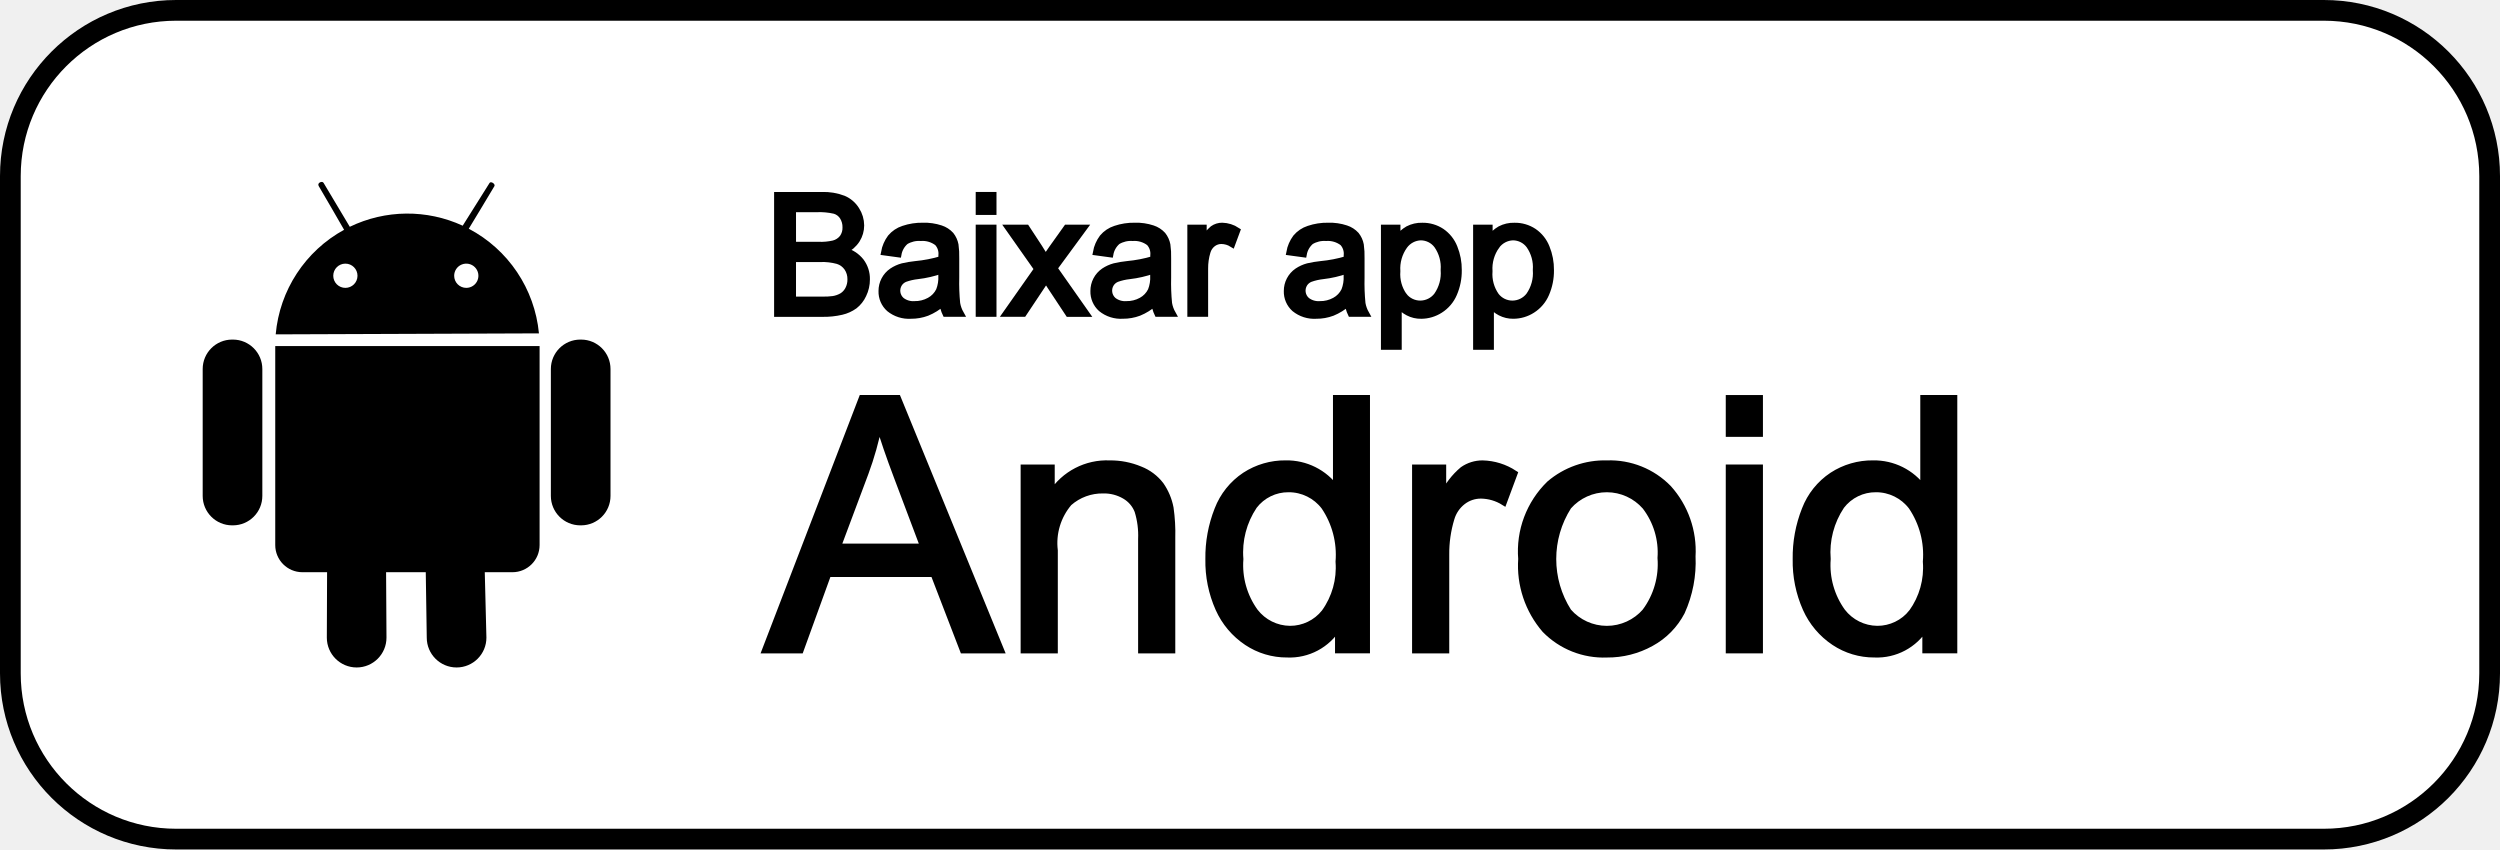
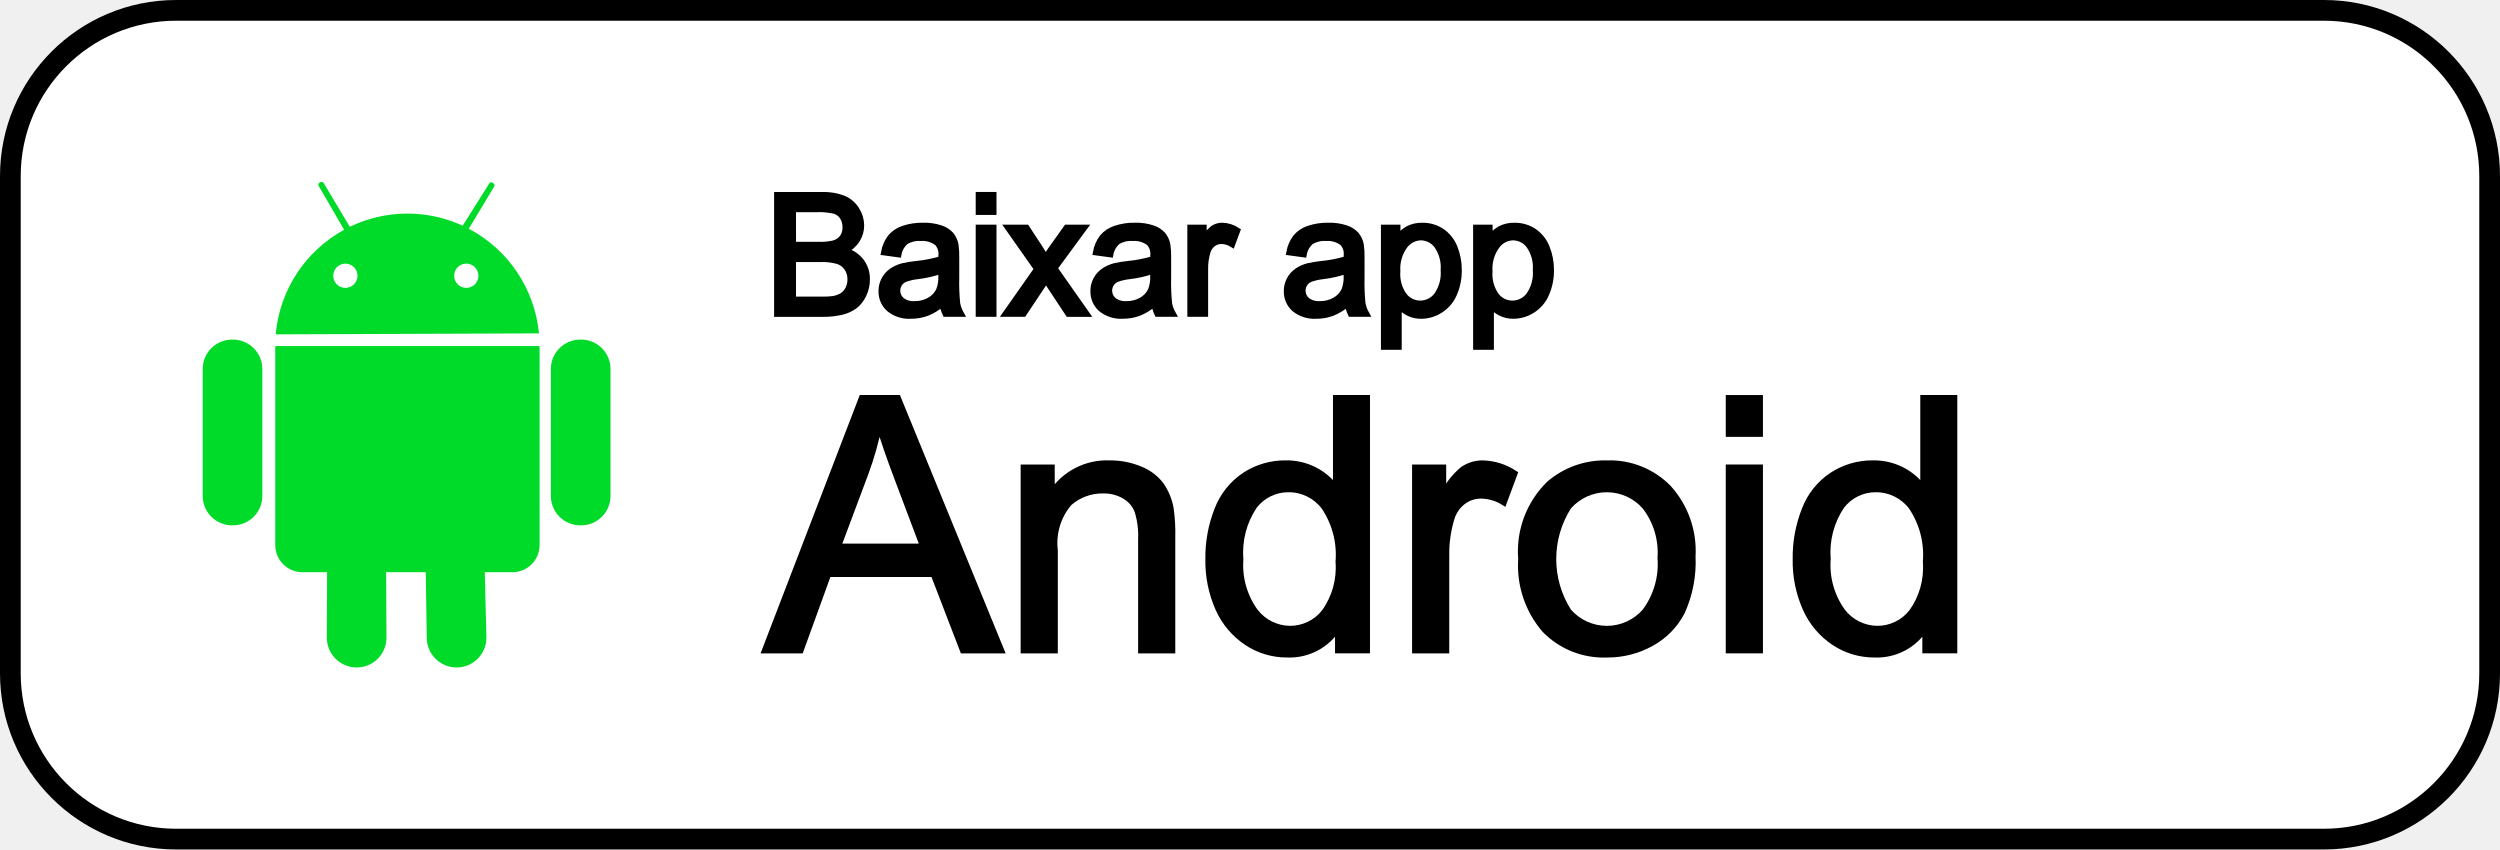
<svg xmlns="http://www.w3.org/2000/svg" id="Camada_1" data-name="Camada 1" viewBox="0 0 120.664 41">
  <defs>
-     <style>.cls-1{fill:#fff;}.cls-1,.cls-3{stroke:#000;stroke-miterlimit:10;}.cls-2{fill-rule:evenodd;}.cls-3{stroke-width:0.3px;}</style>
+     <style>.cls-1{fill:#fff;}.cls-1,.cls-3{stroke:#000;stroke-miterlimit:10;}.cls-2{fill:#00db29;fill-rule:evenodd;}.cls-3{stroke-width:0.3px;}</style>
  </defs>
  <rect class="cls-1" x="0.5" y="0.5" width="119.664" height="40" rx="8" />
  <path class="cls-2" d="M479.452,516.809h-.041a1.42,1.42,0,0,1-1.419-1.421v-6.124a1.42,1.42,0,0,1,1.419-1.421h.041a1.42,1.42,0,0,1,1.419,1.421v6.124A1.42,1.42,0,0,1,479.452,516.809Zm-3.313,2.262h-1.337l.079,3.158a1.439,1.439,0,1,1-2.879,0l-.048-3.158h-1.915l.019,3.158a1.439,1.439,0,1,1-2.879,0l.012-3.158h-1.193a1.311,1.311,0,0,1-1.309-1.312V508.156h12.759v9.604A1.311,1.311,0,0,1,476.14,519.071Zm-8.128-16.529s-1.124-1.952-1.222-2.106.168-.272.233-.156c.065.116,1.265,2.119,1.265,2.119a6.382,6.382,0,0,1,5.45-.053s1.234-1.972,1.298-2.066c.064-.094.289.051.233.156-.056.105-1.238,2.056-1.238,2.056a6.396,6.396,0,0,1,3.387,5.051l-12.706.048A6.396,6.396,0,0,1,468.012,502.543Zm5.897,2.805a.585.585,0,1,0-.583-.585A.584.584,0,0,0,473.909,505.347Zm-5.835,0a.585.585,0,1,0-.584-.585A.584.584,0,0,0,468.074,505.347Zm-5.426,11.462h-.041a1.42,1.42,0,0,1-1.419-1.421v-6.124a1.42,1.42,0,0,1,1.419-1.421h.041a1.42,1.42,0,0,1,1.419,1.421v6.124A1.42,1.42,0,0,1,462.647,516.809Z" transform="translate(-451.4042 -491.4527)" />
  <path class="cls-3" d="M492.024,506.499a1.753,1.753,0,0,0,.627-.283,1.45,1.45,0,0,0,.42-.533,1.673,1.673,0,0,0,.17-.748,1.392,1.392,0,0,0-.279-.867,1.497,1.497,0,0,0-.799-.52,1.422,1.422,0,0,0,.602-.523,1.299,1.299,0,0,0,.199-.691,1.409,1.409,0,0,0-.225-.756,1.355,1.355,0,0,0-.621-.535,2.661,2.661,0,0,0-1.053-.174h-2.148v5.727h2.184A3.805,3.805,0,0,0,492.024,506.499Zm-2.35-4.955h1.145a3.269,3.269,0,0,1,.871.08.691.691,0,0,1,.391.297.92.92,0,0,1,.137.502.821.821,0,0,1-.146.5.802.802,0,0,1-.436.285,2.756,2.756,0,0,1-.723.066h-1.238Zm0,2.406H490.999a2.815,2.815,0,0,1,.838.096.866.866,0,0,1,.455.332.952.952,0,0,1,.164.557.995.995,0,0,1-.113.482.831.831,0,0,1-.289.318,1.24,1.24,0,0,1-.438.156,3.306,3.306,0,0,1-.516.027h-1.426Z" transform="translate(-451.4042 -491.4527)" />
  <path class="cls-3" d="M495.589,504.204a4.961,4.961,0,0,0-.625.105,1.714,1.714,0,0,0-.506.23,1.156,1.156,0,0,0-.502.961,1.103,1.103,0,0,0,.367.854,1.508,1.508,0,0,0,1.051.334,2.169,2.169,0,0,0,.775-.137,2.625,2.625,0,0,0,.752-.469,1.499,1.499,0,0,0,.141.512h.734a1.562,1.562,0,0,1-.178-.498,9.986,9.986,0,0,1-.045-1.24v-.938a3.957,3.957,0,0,0-.035-.648,1.106,1.106,0,0,0-.219-.479,1.137,1.137,0,0,0-.488-.314,2.488,2.488,0,0,0-.863-.125,2.77,2.77,0,0,0-.941.146,1.35,1.35,0,0,0-.621.418,1.705,1.705,0,0,0-.309.713l.688.094a1.061,1.061,0,0,1,.35-.615,1.244,1.244,0,0,1,.732-.174,1.178,1.178,0,0,1,.801.238.776.776,0,0,1,.199.605c0,.026-.001.087-.004.184A6.434,6.434,0,0,1,495.589,504.204Zm1.254.566a1.695,1.695,0,0,1-.113.703,1.097,1.097,0,0,1-.465.486,1.448,1.448,0,0,1-.723.178.916.916,0,0,1-.623-.188.621.621,0,0,1-.115-.803.613.613,0,0,1,.277-.229,2.637,2.637,0,0,1,.613-.141,5.164,5.164,0,0,0,1.148-.266Z" transform="translate(-451.4042 -491.4527)" />
  <rect class="cls-3" x="47.243" y="9.415" width="0.703" height="0.809" />
  <rect class="cls-3" x="47.243" y="10.993" width="0.703" height="4.148" />
  <path class="cls-3" d="M502.12,505.306l.852,1.289h.863l-1.543-2.195,1.434-1.953h-.84l-.699.98q-.144.199-.316.457-.109-.188-.289-.465l-.637-.973h-.879l1.402,1.992-1.516,2.156h.852l1.09-1.637Z" transform="translate(-451.4042 -491.4527)" />
  <path class="cls-3" d="M507.78,504.856v-.938a3.959,3.959,0,0,0-.035-.648,1.106,1.106,0,0,0-.219-.479,1.137,1.137,0,0,0-.488-.314,2.488,2.488,0,0,0-.863-.125,2.77,2.77,0,0,0-.941.146,1.35,1.35,0,0,0-.621.418,1.706,1.706,0,0,0-.309.713l.688.094a1.061,1.061,0,0,1,.35-.615,1.244,1.244,0,0,1,.732-.174,1.178,1.178,0,0,1,.801.238.776.776,0,0,1,.199.605c0,.026-.001.087-.004.184a6.434,6.434,0,0,1-1.254.242,4.961,4.961,0,0,0-.625.105,1.714,1.714,0,0,0-.506.23,1.156,1.156,0,0,0-.502.961,1.103,1.103,0,0,0,.367.854,1.508,1.508,0,0,0,1.051.334,2.169,2.169,0,0,0,.775-.137,2.626,2.626,0,0,0,.752-.469,1.499,1.499,0,0,0,.141.512h.734a1.562,1.562,0,0,1-.178-.498A9.986,9.986,0,0,1,507.78,504.856Zm-.711-.086a1.695,1.695,0,0,1-.113.703,1.097,1.097,0,0,1-.465.486,1.448,1.448,0,0,1-.723.178.916.916,0,0,1-.623-.188.622.622,0,0,1-.115-.803.613.613,0,0,1,.277-.229,2.637,2.637,0,0,1,.613-.141,5.164,5.164,0,0,0,1.148-.266Z" transform="translate(-451.4042 -491.4527)" />
  <path class="cls-3" d="M510.358,503.079a1.006,1.006,0,0,1,.516.152l.242-.652a1.373,1.373,0,0,0-.723-.227.781.781,0,0,0-.451.141,1.717,1.717,0,0,0-.447.582v-.629h-.633v4.148h.703v-2.172a2.739,2.739,0,0,1,.117-.82.75.75,0,0,1,.262-.385A.671.671,0,0,1,510.358,503.079Z" transform="translate(-451.4042 -491.4527)" />
  <path class="cls-3" d="M515.151,504.204a4.961,4.961,0,0,0-.625.105,1.714,1.714,0,0,0-.506.23,1.156,1.156,0,0,0-.502.961,1.103,1.103,0,0,0,.367.854,1.508,1.508,0,0,0,1.051.334,2.165,2.165,0,0,0,.775-.137,2.612,2.612,0,0,0,.752-.469,1.521,1.521,0,0,0,.141.512h.734a1.586,1.586,0,0,1-.178-.498,10.089,10.089,0,0,1-.045-1.24v-.938a3.957,3.957,0,0,0-.035-.648,1.095,1.095,0,0,0-.219-.479,1.131,1.131,0,0,0-.488-.314,2.484,2.484,0,0,0-.863-.125,2.772,2.772,0,0,0-.941.146,1.35,1.35,0,0,0-.621.418,1.705,1.705,0,0,0-.309.713l.688.094a1.061,1.061,0,0,1,.35-.615,1.245,1.245,0,0,1,.732-.174,1.177,1.177,0,0,1,.801.238.776.776,0,0,1,.199.605c0,.026-.001.087-.004.184A6.418,6.418,0,0,1,515.151,504.204Zm1.254.566a1.687,1.687,0,0,1-.113.703,1.094,1.094,0,0,1-.465.486,1.447,1.447,0,0,1-.723.178.916.916,0,0,1-.623-.188.621.621,0,0,1-.115-.803.613.613,0,0,1,.277-.229,2.637,2.637,0,0,1,.613-.141,5.15,5.15,0,0,0,1.148-.266Z" transform="translate(-451.4042 -491.4527)" />
  <path class="cls-3" d="M520.915,506.417a1.725,1.725,0,0,0,.664-.781,2.774,2.774,0,0,0,.229-1.146,2.822,2.822,0,0,0-.207-1.092,1.677,1.677,0,0,0-.613-.771,1.639,1.639,0,0,0-.938-.273,1.405,1.405,0,0,0-.691.158,1.579,1.579,0,0,0-.512.475v-.539H518.206v5.738h.703v-2.02a1.441,1.441,0,0,0,.459.375,1.319,1.319,0,0,0,.631.148A1.703,1.703,0,0,0,520.915,506.417Zm-1.748-.689a1.801,1.801,0,0,1-.324-1.184,1.879,1.879,0,0,1,.346-1.221,1.012,1.012,0,0,1,.795-.42.982.982,0,0,1,.779.395,1.831,1.831,0,0,1,.326,1.188,1.881,1.881,0,0,1-.334,1.229,1.017,1.017,0,0,1-.803.396A.996.996,0,0,1,519.167,505.727Z" transform="translate(-451.4042 -491.4527)" />
  <path class="cls-3" d="M523.358,506.165a1.441,1.441,0,0,0,.459.375,1.322,1.322,0,0,0,.631.148,1.703,1.703,0,0,0,.916-.271,1.725,1.725,0,0,0,.664-.781,2.774,2.774,0,0,0,.229-1.146,2.822,2.822,0,0,0-.207-1.092,1.677,1.677,0,0,0-.613-.771,1.639,1.639,0,0,0-.938-.273,1.408,1.408,0,0,0-.691.158,1.579,1.579,0,0,0-.512.475v-.539h-.641v5.738h.703Zm.279-2.842a1.013,1.013,0,0,1,.795-.42.982.982,0,0,1,.779.395,1.831,1.831,0,0,1,.326,1.188,1.881,1.881,0,0,1-.334,1.229,1.017,1.017,0,0,1-.803.396.993.993,0,0,1-.785-.383,1.807,1.807,0,0,1-.324-1.184A1.879,1.879,0,0,1,523.638,503.323Z" transform="translate(-451.4042 -491.4527)" />
  <path class="cls-3" d="M493.005,510.669,488.332,522.838h1.71l1.336-3.686h5.088l1.419,3.686h1.834l-4.98-12.169Zm-1.162,7.172,1.336-3.569a15.489,15.489,0,0,0,.656-2.324q.282.988.863,2.523l1.27,3.37Z" transform="translate(-451.4042 -491.4527)" />
  <path class="cls-3" d="M507.432,514.861a2.31,2.31,0,0,0-1-.751,3.691,3.691,0,0,0-1.465-.286,3.17,3.17,0,0,0-2.806,1.452V514.023h-1.345v8.815h1.494v-4.814a2.992,2.992,0,0,1,.693-2.3,2.425,2.425,0,0,1,1.648-.605,1.967,1.967,0,0,1,1.042.27,1.435,1.435,0,0,1,.619.723,4.018,4.018,0,0,1,.174,1.365v5.362h1.494v-5.421a8.566,8.566,0,0,0-.083-1.452A2.886,2.886,0,0,0,507.432,514.861Z" transform="translate(-451.4042 -491.4527)" />
  <path class="cls-3" d="M515.891,515.035a2.938,2.938,0,0,0-2.432-1.212,3.527,3.527,0,0,0-1.967.572,3.473,3.473,0,0,0-1.32,1.648,6.261,6.261,0,0,0-.44,2.395,5.616,5.616,0,0,0,.485,2.395,3.826,3.826,0,0,0,1.37,1.623,3.461,3.461,0,0,0,1.938.581,2.742,2.742,0,0,0,2.465-1.312v1.112h1.387V510.669h-1.486Zm-.561,5.973a2.114,2.114,0,0,1-1.664.801,2.151,2.151,0,0,1-1.685-.839,3.825,3.825,0,0,1-.714-2.531,4.015,4.015,0,0,1,.668-2.565,2.07,2.07,0,0,1,1.664-.813,2.146,2.146,0,0,1,1.719.847,4.146,4.146,0,0,1,.697,2.656A3.693,3.693,0,0,1,515.33,521.008Z" transform="translate(-451.4042 -491.4527)" />
  <path class="cls-3" d="M522.005,514.122a3.637,3.637,0,0,0-.95,1.236V514.023h-1.346v8.815h1.494V518.223a5.82,5.82,0,0,1,.25-1.743,1.594,1.594,0,0,1,.556-.817,1.418,1.418,0,0,1,.88-.295,2.137,2.137,0,0,1,1.096.323l.515-1.386a2.913,2.913,0,0,0-1.536-.481A1.658,1.658,0,0,0,522.005,514.122Z" transform="translate(-451.4042 -491.4527)" />
  <path class="cls-3" d="M528.965,513.824a4.1,4.1,0,0,0-2.772.979A4.544,4.544,0,0,0,524.831,518.43,4.74,4.74,0,0,0,525.973,521.85a3.959,3.959,0,0,0,2.992,1.188,4.318,4.318,0,0,0,2.129-.54,3.613,3.613,0,0,0,1.486-1.515,5.839,5.839,0,0,0,.511-2.677,4.529,4.529,0,0,0-1.154-3.291A3.953,3.953,0,0,0,528.965,513.824Zm1.851,7.139a2.459,2.459,0,0,1-3.71.004,4.712,4.712,0,0,1,0-5.067,2.462,2.462,0,0,1,3.706.004,3.643,3.643,0,0,1,.743,2.478A3.841,3.841,0,0,1,530.815,520.962Z" transform="translate(-451.4042 -491.4527)" />
  <rect class="cls-3" x="83.445" y="22.57" width="1.494" height="8.815" />
  <rect class="cls-3" x="83.445" y="19.217" width="1.494" height="1.718" />
  <path class="cls-3" d="M544.238,510.669v4.366a2.938,2.938,0,0,0-2.432-1.212,3.529,3.529,0,0,0-1.968.572,3.466,3.466,0,0,0-1.319,1.648,6.251,6.251,0,0,0-.44,2.395,5.616,5.616,0,0,0,.485,2.395,3.826,3.826,0,0,0,1.37,1.623,3.461,3.461,0,0,0,1.938.581,2.742,2.742,0,0,0,2.465-1.312v1.112h1.387V510.669Zm-.561,10.339a2.114,2.114,0,0,1-1.664.801,2.153,2.153,0,0,1-1.686-.839,3.828,3.828,0,0,1-.713-2.531,4.018,4.018,0,0,1,.668-2.565,2.07,2.07,0,0,1,1.664-.813,2.146,2.146,0,0,1,1.719.847,4.146,4.146,0,0,1,.697,2.656A3.693,3.693,0,0,1,543.678,521.008Z" transform="translate(-451.4042 -491.4527)" />
</svg>
